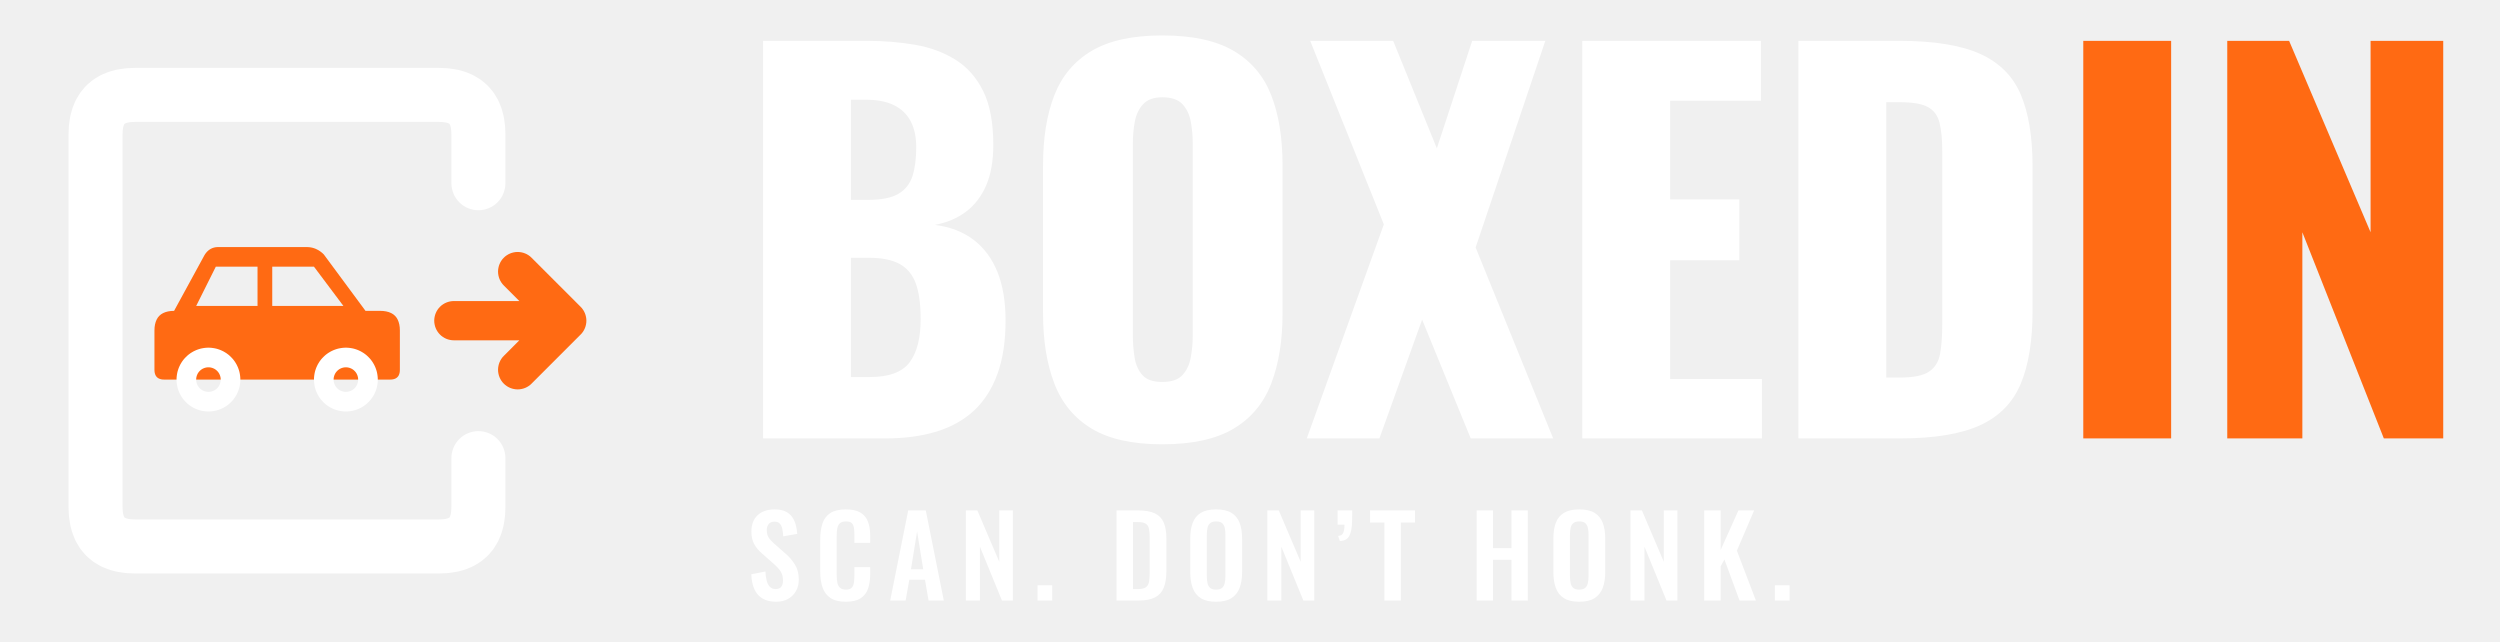
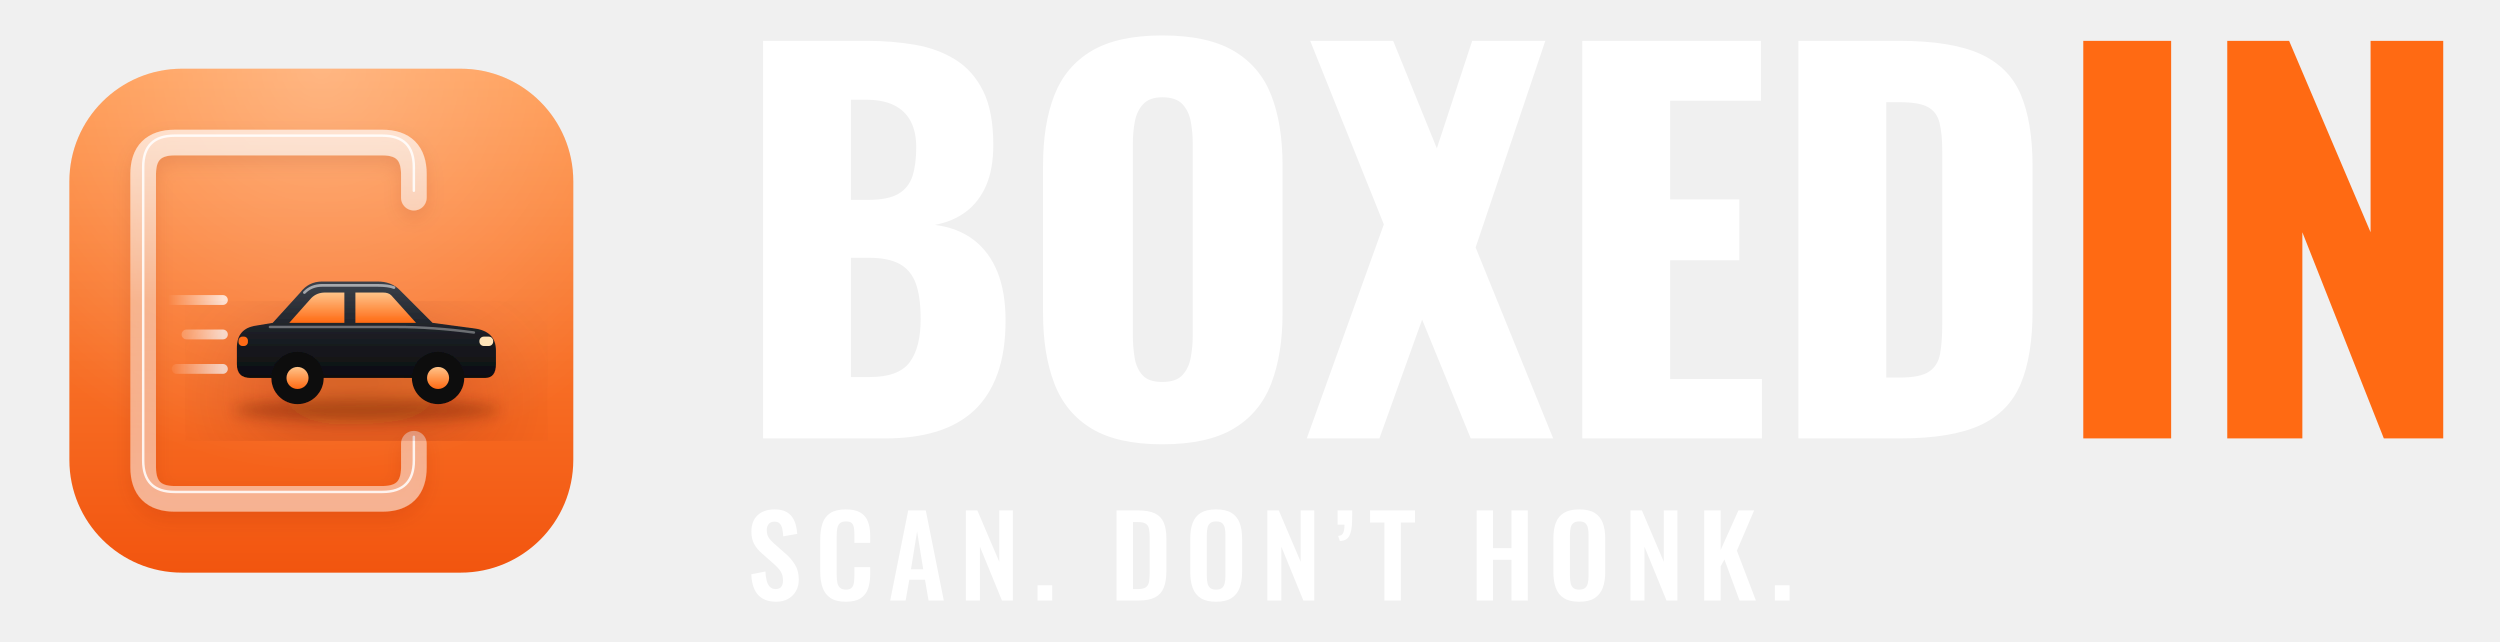
<svg xmlns="http://www.w3.org/2000/svg" viewBox="-8 -8 763.60 196.00" width="764" height="196">
-   <path fill="#FFFFFF" d="M146.25,33.00 L146.24,32.64 L146.16,30.72 L146.08,29.92 L145.83,28.17 L145.65,27.23 L145.23,25.65 L144.88,24.61 L144.30,23.19 L144.04,22.63 L143.74,22.09 L142.99,20.84 L142.62,20.28 L142.21,19.75 L141.30,18.67 L140.83,18.17 L140.33,17.70 L139.25,16.79 L138.72,16.38 L138.16,16.01 L136.91,15.26 L136.37,14.96 L135.81,14.70 L134.39,14.12 L133.35,13.77 L131.77,13.35 L130.83,13.17 L129.08,12.92 L128.28,12.84 L126.36,12.76 L126.00,12.75 L33.00,12.75 L32.64,12.76 L30.72,12.84 L29.92,12.92 L28.17,13.17 L27.23,13.35 L25.65,13.77 L24.61,14.12 L23.19,14.70 L22.63,14.96 L22.09,15.26 L20.84,16.01 L20.28,16.38 L19.75,16.79 L18.67,17.70 L18.17,18.17 L17.70,18.67 L16.79,19.75 L16.38,20.28 L16.01,20.84 L15.26,22.09 L14.96,22.63 L14.70,23.19 L14.12,24.61 L13.77,25.65 L13.35,27.23 L13.17,28.17 L12.92,29.92 L12.84,30.72 L12.76,32.64 L12.75,33.00 L12.75,147.00 L12.76,147.36 L12.84,149.28 L12.92,150.08 L13.17,151.83 L13.35,152.77 L13.77,154.35 L14.12,155.39 L14.70,156.81 L14.96,157.37 L15.26,157.91 L16.01,159.16 L16.38,159.72 L16.79,160.25 L17.70,161.33 L18.17,161.83 L18.67,162.30 L19.75,163.21 L20.28,163.62 L20.84,163.99 L22.09,164.74 L22.63,165.04 L23.19,165.30 L24.61,165.88 L25.65,166.23 L27.23,166.65 L28.17,166.83 L29.92,167.08 L30.72,167.16 L32.64,167.24 L33.00,167.25 L126.00,167.25 L126.36,167.24 L128.28,167.16 L129.08,167.08 L130.83,166.83 L131.77,166.65 L133.35,166.23 L134.39,165.88 L135.81,165.30 L136.37,165.04 L136.91,164.74 L138.16,163.99 L138.72,163.62 L139.25,163.21 L140.33,162.30 L140.83,161.83 L141.30,161.33 L142.21,160.25 L142.62,159.72 L142.99,159.16 L143.74,157.91 L144.04,157.37 L144.30,156.81 L144.88,155.39 L145.23,154.35 L145.65,152.77 L145.83,151.83 L146.08,150.08 L146.16,149.28 L146.24,147.36 L146.25,147.00 L146.25,132.00 L146.21,131.19 L146.09,130.39 L145.89,129.61 L145.62,128.84 L145.28,128.11 L144.86,127.42 L144.38,126.77 L143.83,126.17 L143.23,125.62 L142.58,125.14 L141.89,124.72 L141.16,124.38 L140.39,124.11 L139.61,123.91 L138.81,123.79 L138.00,123.75 L137.19,123.79 L136.39,123.91 L135.61,124.11 L134.84,124.38 L134.11,124.72 L133.42,125.14 L132.77,125.62 L132.17,126.17 L131.62,126.77 L131.14,127.42 L130.72,128.11 L130.38,128.84 L130.11,129.61 L129.91,130.39 L129.79,131.19 L129.75,132.00 L129.75,146.82 L129.69,148.15 L129.57,149.03 L129.41,149.62 L129.27,149.95 L129.19,150.10 L129.15,150.15 L129.10,150.19 L128.95,150.27 L128.62,150.41 L128.03,150.57 L127.15,150.69 L125.82,150.75 L33.18,150.75 L31.85,150.69 L30.97,150.57 L30.38,150.41 L30.05,150.27 L29.90,150.19 L29.85,150.15 L29.81,150.10 L29.73,149.95 L29.59,149.62 L29.43,149.03 L29.31,148.15 L29.25,146.82 L29.25,33.18 L29.31,31.85 L29.43,30.97 L29.59,30.38 L29.73,30.05 L29.81,29.90 L29.85,29.85 L29.90,29.81 L30.05,29.73 L30.38,29.59 L30.97,29.43 L31.85,29.31 L33.18,29.25 L125.82,29.25 L127.15,29.31 L128.03,29.43 L128.62,29.59 L128.95,29.73 L129.10,29.81 L129.15,29.85 L129.19,29.90 L129.27,30.05 L129.41,30.38 L129.57,30.97 L129.69,31.85 L129.75,33.18 L129.75,48.00 L129.79,48.81 L129.91,49.61 L130.11,50.39 L130.38,51.16 L130.72,51.89 L131.14,52.58 L131.62,53.23 L132.17,53.83 L132.77,54.38 L133.42,54.86 L134.11,55.28 L134.84,55.62 L135.61,55.89 L136.39,56.09 L137.19,56.21 L138.00,56.25 L138.81,56.21 L139.61,56.09 L140.39,55.89 L141.16,55.62 L141.89,55.28 L142.58,54.86 L143.23,54.38 L143.83,53.83 L144.38,53.23 L144.86,52.58 L145.28,51.89 L145.62,51.16 L145.89,50.39 L146.09,49.61 L146.21,48.81 L146.25,48.00 L146.25,33.00 Z" />
-   <path fill="#FF6A13" fill-rule="evenodd" d="M111.00,108.00 L111.48,107.98 L111.92,107.92 L112.31,107.81 L112.67,107.67 L112.98,107.48 L113.25,107.25 L113.48,106.98 L113.67,106.67 L113.81,106.31 L113.92,105.92 L113.98,105.48 L114.00,105.00 L114.00,93.00 L113.96,92.04 L113.83,91.17 L113.62,90.38 L113.33,89.67 L112.96,89.04 L112.50,88.50 L111.96,88.04 L111.33,87.67 L110.62,87.38 L109.83,87.17 L108.96,87.04 L108.00,87.00 L103.50,87.00 L90.75,69.75 L90.37,69.39 L89.98,69.06 L89.58,68.77 L89.17,68.50 L88.74,68.27 L88.31,68.06 L87.87,67.89 L87.42,67.75 L86.95,67.64 L86.48,67.56 L85.99,67.52 L85.50,67.50 L58.50,67.50 L58.01,67.52 L57.54,67.58 L57.09,67.69 L56.67,67.83 L56.26,68.02 L55.88,68.25 L55.51,68.52 L55.17,68.83 L54.84,69.19 L54.54,69.58 L54.26,70.02 L54.00,70.50 L45.00,87.00 L44.04,87.04 L43.17,87.17 L42.38,87.38 L41.67,87.67 L41.04,88.04 L40.50,88.50 L40.04,89.04 L39.67,89.67 L39.38,90.38 L39.17,91.17 L39.04,92.04 L39.00,93.00 L39.00,105.00 L39.02,105.48 L39.08,105.92 L39.19,106.31 L39.33,106.67 L39.52,106.98 L39.75,107.25 L40.02,107.48 L40.33,107.67 L40.69,107.81 L41.08,107.92 L41.52,107.98 L42.00,108.00 L111.00,108.00 Z M57.75,73.50 L70.50,73.50 L70.50,85.50 L51.75,85.50 L57.75,73.50 Z M75.00,73.50 L87.75,73.50 L96.75,85.50 L75.00,85.50 L75.00,73.50 Z" />
-   <path fill="#FFFFFF" fill-rule="evenodd" d="M65.20,107.04 L65.14,106.57 L65.06,106.10 L64.96,105.63 L64.83,105.17 L64.68,104.72 L64.51,104.27 L64.31,103.83 L64.10,103.40 L63.86,102.99 L63.61,102.58 L63.33,102.19 L63.04,101.81 L62.72,101.45 L62.39,101.11 L62.05,100.78 L61.69,100.46 L61.31,100.17 L60.92,99.89 L60.51,99.64 L60.10,99.40 L59.67,99.19 L59.23,98.99 L58.78,98.82 L58.33,98.67 L57.87,98.54 L57.40,98.44 L56.93,98.36 L56.46,98.30 L55.98,98.26 L55.50,98.25 L55.02,98.26 L54.54,98.30 L54.07,98.36 L53.60,98.44 L53.13,98.54 L52.67,98.67 L52.22,98.82 L51.77,98.99 L51.33,99.19 L50.90,99.40 L50.49,99.64 L50.08,99.89 L49.69,100.17 L49.31,100.46 L48.95,100.78 L48.61,101.11 L48.28,101.45 L47.96,101.81 L47.67,102.19 L47.39,102.58 L47.14,102.99 L46.90,103.40 L46.69,103.83 L46.49,104.27 L46.32,104.72 L46.17,105.17 L46.04,105.63 L45.94,106.10 L45.86,106.57 L45.80,107.04 L45.76,107.52 L45.75,108.00 L45.76,108.48 L45.80,108.96 L45.86,109.43 L45.94,109.90 L46.04,110.37 L46.17,110.83 L46.32,111.28 L46.49,111.73 L46.69,112.17 L46.90,112.60 L47.14,113.01 L47.39,113.42 L47.67,113.81 L47.96,114.19 L48.28,114.55 L48.61,114.89 L48.95,115.22 L49.31,115.54 L49.69,115.83 L50.08,116.11 L50.49,116.36 L50.90,116.60 L51.33,116.81 L51.77,117.01 L52.22,117.18 L52.67,117.33 L53.13,117.46 L53.60,117.56 L54.07,117.64 L54.54,117.70 L55.02,117.74 L55.50,117.75 L55.98,117.74 L56.46,117.70 L56.93,117.64 L57.40,117.56 L57.87,117.46 L58.33,117.33 L58.78,117.18 L59.23,117.01 L59.67,116.81 L60.10,116.60 L60.51,116.36 L60.92,116.11 L61.31,115.83 L61.69,115.54 L62.05,115.22 L62.39,114.89 L62.72,114.55 L63.04,114.19 L63.33,113.81 L63.61,113.42 L63.86,113.01 L64.10,112.60 L64.31,112.17 L64.51,111.73 L64.68,111.28 L64.83,110.83 L64.96,110.37 L65.06,109.90 L65.14,109.43 L65.20,108.96 L65.24,108.48 L65.25,108.00 L65.24,107.52 L65.20,107.04 Z M59.25,108.00 L59.24,108.25 L59.22,108.49 L59.18,108.73 L59.12,108.97 L59.05,109.21 L58.96,109.44 L58.86,109.66 L58.75,109.88 L58.62,110.08 L58.48,110.28 L58.32,110.47 L58.15,110.65 L57.97,110.82 L57.78,110.98 L57.58,111.12 L57.38,111.25 L57.16,111.36 L56.94,111.46 L56.71,111.55 L56.47,111.62 L56.23,111.68 L55.99,111.72 L55.75,111.74 L55.50,111.75 L55.25,111.74 L55.01,111.72 L54.77,111.68 L54.53,111.62 L54.29,111.55 L54.06,111.46 L53.84,111.36 L53.62,111.25 L53.42,111.12 L53.22,110.98 L53.03,110.82 L52.85,110.65 L52.68,110.47 L52.52,110.28 L52.38,110.08 L52.25,109.88 L52.14,109.66 L52.04,109.44 L51.95,109.21 L51.88,108.97 L51.82,108.73 L51.78,108.49 L51.76,108.25 L51.75,108.00 L51.76,107.75 L51.78,107.51 L51.82,107.27 L51.88,107.03 L51.95,106.79 L52.04,106.56 L52.14,106.34 L52.25,106.12 L52.38,105.92 L52.52,105.72 L52.68,105.53 L52.85,105.35 L53.03,105.18 L53.22,105.02 L53.42,104.88 L53.62,104.75 L53.84,104.64 L54.06,104.54 L54.29,104.45 L54.53,104.38 L54.77,104.32 L55.01,104.28 L55.25,104.26 L55.50,104.25 L55.75,104.26 L55.99,104.28 L56.23,104.32 L56.47,104.38 L56.71,104.45 L56.94,104.54 L57.16,104.64 L57.38,104.75 L57.58,104.88 L57.78,105.02 L57.97,105.18 L58.15,105.35 L58.32,105.53 L58.48,105.72 L58.62,105.92 L58.75,106.12 L58.86,106.34 L58.96,106.56 L59.05,106.79 L59.12,107.03 L59.18,107.27 L59.22,107.51 L59.24,107.75 L59.25,108.00 Z M107.20,107.04 L107.14,106.57 L107.06,106.10 L106.96,105.63 L106.83,105.17 L106.68,104.72 L106.51,104.27 L106.31,103.83 L106.10,103.40 L105.86,102.99 L105.61,102.58 L105.33,102.19 L105.04,101.81 L104.72,101.45 L104.39,101.11 L104.05,100.78 L103.69,100.46 L103.31,100.17 L102.92,99.89 L102.51,99.64 L102.10,99.40 L101.67,99.19 L101.23,98.99 L100.78,98.82 L100.33,98.67 L99.87,98.54 L99.40,98.44 L98.93,98.36 L98.46,98.30 L97.98,98.26 L97.50,98.25 L97.02,98.26 L96.54,98.30 L96.07,98.36 L95.60,98.44 L95.13,98.54 L94.67,98.67 L94.22,98.82 L93.77,98.99 L93.33,99.19 L92.90,99.40 L92.49,99.64 L92.08,99.89 L91.69,100.17 L91.31,100.46 L90.95,100.78 L90.61,101.11 L90.28,101.45 L89.96,101.81 L89.67,102.19 L89.39,102.58 L89.14,102.99 L88.90,103.40 L88.69,103.83 L88.49,104.27 L88.32,104.72 L88.17,105.17 L88.04,105.63 L87.94,106.10 L87.86,106.57 L87.80,107.04 L87.76,107.52 L87.75,108.00 L87.76,108.48 L87.80,108.96 L87.86,109.43 L87.94,109.90 L88.04,110.37 L88.17,110.83 L88.32,111.28 L88.49,111.73 L88.69,112.17 L88.90,112.60 L89.14,113.01 L89.39,113.42 L89.67,113.81 L89.96,114.19 L90.28,114.55 L90.61,114.89 L90.95,115.22 L91.31,115.54 L91.69,115.83 L92.08,116.11 L92.49,116.36 L92.90,116.60 L93.33,116.81 L93.77,117.01 L94.22,117.18 L94.67,117.33 L95.13,117.46 L95.60,117.56 L96.07,117.64 L96.54,117.70 L97.02,117.74 L97.50,117.75 L97.98,117.74 L98.46,117.70 L98.93,117.64 L99.40,117.56 L99.87,117.46 L100.33,117.33 L100.78,117.18 L101.23,117.01 L101.67,116.81 L102.10,116.60 L102.51,116.36 L102.92,116.11 L103.31,115.83 L103.69,115.54 L104.05,115.22 L104.39,114.89 L104.72,114.55 L105.04,114.19 L105.33,113.81 L105.61,113.42 L105.86,113.01 L106.10,112.60 L106.31,112.17 L106.51,111.73 L106.68,111.28 L106.83,110.83 L106.96,110.37 L107.06,109.90 L107.14,109.43 L107.20,108.96 L107.24,108.48 L107.25,108.00 L107.24,107.52 L107.20,107.04 Z M101.25,108.00 L101.24,108.25 L101.22,108.49 L101.18,108.73 L101.12,108.97 L101.05,109.21 L100.96,109.44 L100.86,109.66 L100.75,109.88 L100.62,110.08 L100.48,110.28 L100.32,110.47 L100.15,110.65 L99.97,110.82 L99.78,110.98 L99.58,111.12 L99.38,111.25 L99.16,111.36 L98.94,111.46 L98.71,111.55 L98.47,111.62 L98.23,111.68 L97.99,111.72 L97.75,111.74 L97.50,111.75 L97.25,111.74 L97.01,111.72 L96.77,111.68 L96.53,111.62 L96.29,111.55 L96.06,111.46 L95.84,111.36 L95.62,111.25 L95.42,111.12 L95.22,110.98 L95.03,110.82 L94.85,110.65 L94.68,110.47 L94.52,110.28 L94.38,110.08 L94.25,109.88 L94.14,109.66 L94.04,109.44 L93.95,109.21 L93.88,108.97 L93.82,108.73 L93.78,108.49 L93.76,108.25 L93.75,108.00 L93.76,107.75 L93.78,107.51 L93.82,107.27 L93.88,107.03 L93.95,106.79 L94.04,106.56 L94.14,106.34 L94.25,106.12 L94.38,105.92 L94.52,105.72 L94.68,105.53 L94.85,105.35 L95.03,105.18 L95.22,105.02 L95.42,104.88 L95.62,104.75 L95.84,104.64 L96.06,104.54 L96.29,104.45 L96.53,104.38 L96.77,104.32 L97.01,104.28 L97.25,104.26 L97.50,104.25 L97.75,104.26 L97.99,104.28 L98.23,104.32 L98.47,104.38 L98.71,104.45 L98.94,104.54 L99.16,104.64 L99.38,104.75 L99.58,104.88 L99.78,105.02 L99.97,105.18 L100.15,105.35 L100.32,105.53 L100.48,105.72 L100.62,105.92 L100.75,106.12 L100.86,106.34 L100.96,106.56 L101.05,106.79 L101.12,107.03 L101.18,107.27 L101.22,107.51 L101.24,107.75 L101.25,108.00 Z" />
-   <path fill="#FF6A13" d="M170.29,92.83 L170.54,92.30 L170.74,91.74 L170.88,91.17 L170.97,90.59 L171.00,90.00 L170.97,89.41 L170.88,88.83 L170.74,88.26 L170.54,87.70 L170.29,87.17 L170.06,86.78 L169.99,86.67 L169.64,86.19 L169.24,85.76 L154.24,70.76 L153.81,70.36 L153.33,70.01 L152.83,69.71 L152.30,69.46 L151.74,69.26 L151.17,69.12 L150.59,69.03 L150.00,69.00 L149.41,69.03 L148.83,69.12 L148.26,69.26 L147.70,69.46 L147.17,69.71 L146.67,70.01 L146.19,70.36 L145.76,70.76 L145.36,71.19 L145.01,71.67 L144.71,72.17 L144.46,72.70 L144.26,73.26 L144.12,73.83 L144.03,74.41 L144.00,75.00 L144.03,75.59 L144.12,76.17 L144.26,76.74 L144.46,77.30 L144.71,77.83 L145.01,78.33 L145.36,78.81 L145.76,79.24 L150.51,84.00 L130.50,84.00 L129.91,84.03 L129.33,84.12 L128.76,84.26 L128.20,84.46 L127.67,84.71 L127.17,85.01 L126.69,85.36 L126.26,85.76 L125.86,86.19 L125.51,86.67 L125.21,87.17 L124.96,87.70 L124.76,88.26 L124.62,88.83 L124.53,89.41 L124.50,90.00 L124.53,90.59 L124.62,91.17 L124.76,91.74 L124.96,92.30 L125.21,92.83 L125.51,93.33 L125.86,93.81 L126.26,94.24 L126.69,94.64 L127.17,94.99 L127.67,95.29 L128.20,95.54 L128.76,95.74 L129.33,95.88 L129.91,95.97 L130.50,96.00 L150.51,96.00 L145.76,100.76 L145.36,101.19 L145.01,101.67 L144.71,102.17 L144.46,102.70 L144.26,103.26 L144.12,103.83 L144.03,104.41 L144.00,105.00 L144.03,105.59 L144.12,106.17 L144.26,106.74 L144.46,107.30 L144.71,107.83 L145.01,108.33 L145.36,108.81 L145.76,109.24 L146.19,109.64 L146.67,109.99 L147.17,110.29 L147.70,110.54 L148.26,110.74 L148.83,110.88 L149.41,110.97 L150.00,111.00 L150.59,110.97 L151.17,110.88 L151.74,110.74 L152.30,110.54 L152.83,110.29 L153.33,109.99 L153.81,109.64 L154.24,109.24 L169.24,94.24 L169.64,93.81 L169.99,93.33 L170.06,93.22 L170.29,92.83 Z" />
+   <svg x="13" y="13" width="154" height="154" viewBox="0 0 1024 1024">
+     <defs>
+       <clipPath id="bxdclip">
+         <rect width="1024" height="1024" rx="229" />
+       </clipPath>
+       <linearGradient id="bxdbg" x1="0" y1="0" x2="0" y2="1">
+         <stop offset="0" stop-color="#FF9447" />
+         <stop offset="1" stop-color="#F2550F" />
+       </linearGradient>
+       <radialGradient id="bxdhi" cx="0.5" cy="0" r="0.8">
+         <stop offset="0" stop-color="#FFFFFF" stop-opacity="0.32" />
+         <stop offset="1" stop-color="#FFFFFF" stop-opacity="0" />
+       </radialGradient>
+       <linearGradient id="bxdrim" x1="0" y1="0" x2="0" y2="1">
+         <stop offset="0" stop-color="#FFFFFF" stop-opacity="0.95" />
+         <stop offset="0.45" stop-color="#FFFFFF" stop-opacity="0.25" />
+         <stop offset="1" stop-color="#FFFFFF" stop-opacity="0.55" />
+       </linearGradient>
+       <linearGradient id="bxdbody" x1="0" y1="0" x2="0" y2="1">
+         <stop offset="0" stop-color="#3B414B" />
+         <stop offset="0.55" stop-color="#1B1E24" />
+         <stop offset="1" stop-color="#0C0D10" />
+       </linearGradient>
+       <linearGradient id="bxdwin" x1="0" y1="0" x2="0" y2="1">
+         <stop offset="0" stop-color="#FFC48A" />
+         <stop offset="1" stop-color="#FF6A13" />
+       </linearGradient>
+       <linearGradient id="bxdstreak" x1="200" y1="0" x2="312" y2="0" gradientUnits="userSpaceOnUse">
+         <stop offset="0" stop-color="#FFFFFF" stop-opacity="0" />
+         <stop offset="1" stop-color="#FFFFFF" stop-opacity="0.75" />
+       </linearGradient>
+       <filter id="bxdlift" x="-20%" y="-20%" width="140%" height="150%">
+         <feDropShadow dx="0" dy="16" stdDeviation="18" flood-color="#6A1C02" flood-opacity="0.35" />
+       </filter>
+       <filter id="bxdsoft" x="-20%" y="-60%" width="140%" height="220%">
+         <feGaussianBlur stdDeviation="14" />
+       </filter>
+     </defs>
+     <g clip-path="url(#bxdclip)">
+       <rect width="1024" height="1024" fill="url(#bxdbg)" />
+       <rect width="1024" height="1024" fill="url(#bxdhi)" />
+       <path d="M700 262 V214 Q700 150 636 150 H214 Q150 150 150 214 V810 Q150 874 214 874 H636 Q700 874 700 810 V762" fill="none" stroke="#FFFFFF" stroke-opacity="0.30" stroke-width="52" stroke-linecap="round" filter="url(#bxdlift)" />
+       <path d="M700 262 V214 Q700 150 636 150 H214 Q150 150 150 214 V810 Q150 874 214 874 H636 Q700 874 700 810 V762" fill="none" stroke="url(#bxdrim)" stroke-width="52" stroke-linecap="round" opacity="0.55" />
+       <path d="M700 262 V214 Q700 150 636 150 H214 Q150 150 150 214 V810 Q150 874 214 874 H636 Q700 874 700 810 V762" fill="none" stroke="#FFFFFF" stroke-opacity="0.85" stroke-width="5" stroke-linecap="round" transform="translate(0 -14)" />
+       <path d="M205 470 H312 M238 540 H312 M218 610 H312" fill="none" stroke="url(#bxdstreak)" stroke-width="20" stroke-linecap="round" />
+       <ellipse cx="604" cy="694" rx="270" ry="22" fill="#6A1C02" opacity="0.40" filter="url(#bxdsoft)" />
+       <g transform="translate(318 270) scale(5.6)" filter="url(#bxdlift)">
+         <path d="M94 64 Q98 64 98 59 V54 Q98 47 90 46 L75 44 L63 32 Q60 29 55 29 H35 Q30 29 27 33 L17 44 L11 45 Q4 46 4 53 V59 Q4 64 9 64 Z" fill="url(#bxdbody)" />
+         <path d="M60 34 Q59 33 57 33 H47 V44 H69 Z" fill="url(#bxdwin)" />
+         <path d="M43 33 H36 Q33 33 31 35 L23 44 H43 Z" fill="url(#bxdwin)" />
+         <path d="M90 47.5 Q75 45.5 62 45.5 H16" fill="none" stroke="#FFFFFF" stroke-width="0.9" stroke-linecap="round" opacity="0.35" />
+         <path d="M61 31.2 Q59 30.4 55 30.4 H35 Q31 30.4 28.5 33" fill="none" stroke="#FFFFFF" stroke-width="1" stroke-linecap="round" opacity="0.55" />
+         <rect x="92" y="49" width="5" height="3.4" rx="1.6" fill="#FFE3B8" />
+         <rect x="4.6" y="49" width="3.4" height="3.4" rx="1.4" fill="#FF6A13" />
+         <circle cx="26" cy="64" r="9.5" fill="#0C0D10" />
+         <circle cx="77" cy="64" r="9.5" fill="#0C0D10" />
+         <circle cx="26" cy="64" r="4" fill="url(#bxdwin)" />
+         <circle cx="77" cy="64" r="4" fill="url(#bxdwin)" />
+       </g>
+     </g>
+   </svg>
  <path fill="#FFFFFF" d="M225.0 125.98V4.48H256.65Q264.45 4.48 271.425 5.68Q278.4 6.88 283.8 10.255Q289.2 13.63 292.275 19.855Q295.35 26.08 295.35 36.28Q295.35 43.63 293.175 48.655Q291.0 53.68 287.025 56.68Q283.05 59.68 277.5 60.73Q284.55 61.63 289.35 65.305Q294.15 68.98 296.625 75.13Q299.1 81.28 299.1 89.98Q299.1 99.43 296.625 106.255Q294.15 113.08 289.5 117.43Q284.85 121.78 278.025 123.88Q271.2 125.98 262.35 125.98ZM251.85 107.23H257.55Q266.4 107.23 269.775 102.73Q273.15 98.23 273.15 89.53Q273.15 82.63 271.65 78.58Q270.15 74.53 266.7 72.655Q263.25 70.78 257.4 70.78H251.85ZM251.85 53.08H257.1Q263.25 53.08 266.4 51.205Q269.55 49.33 270.675 45.73Q271.8 42.13 271.8 37.03Q271.8 32.23 270.075 29.005Q268.35 25.78 264.975 24.13Q261.6 22.48 256.5 22.48H251.85Z M347.0 127.78Q333.35 127.78 325.4 122.98Q317.45 118.18 314.0 109.18Q310.55 100.18 310.55 87.73V42.58Q310.55 29.98 314.0 21.13Q317.45 12.28 325.4 7.555Q333.35 2.83 347.0 2.83Q360.8 2.83 368.825 7.555Q376.85 12.28 380.3 21.13Q383.75 29.98 383.75 42.58V87.73Q383.75 100.18 380.3 109.18Q376.85 118.18 368.825 122.98Q360.8 127.78 347.0 127.78ZM347.0 108.73Q351.2 108.73 353.15 106.63Q355.1 104.53 355.7 101.23Q356.3 97.93 356.3 94.48V35.98Q356.3 32.38 355.7 29.155Q355.1 25.93 353.15 23.83Q351.2 21.73 347.0 21.73Q343.1 21.73 341.15 23.83Q339.2 25.93 338.6 29.155Q338.0 32.38 338.0 35.98V94.48Q338.0 97.93 338.525 101.23Q339.05 104.53 340.925 106.63Q342.8 108.73 347.0 108.73Z M391.15 125.98 414.7 60.58 392.2 4.48H417.55L430.9 37.33L441.7 4.48H464.05L442.75 67.63L466.45 125.98H441.25L426.4 89.68L413.35 125.98Z M475.35 125.98V4.48H529.95V22.78H502.2V52.93H523.35V71.53H502.2V107.83H530.25V125.98Z M541.4 125.98V4.48H572.15Q588.05 4.48 596.9 8.455Q605.75 12.43 609.35 20.905Q612.95 29.38 612.95 42.88V86.98Q612.95 100.63 609.35 109.255Q605.75 117.88 596.975 121.93Q588.2 125.98 572.45 125.98ZM568.25 107.38H572.45Q578.6 107.38 581.3 105.58Q584.0 103.78 584.675 100.18Q585.35 96.58 585.35 91.18V38.23Q585.35 32.83 584.525 29.53Q583.7 26.23 581.0 24.73Q578.3 23.23 572.3 23.23H568.25Z" />
  <path fill="#FF6A13" d="M628.45 125.98V4.48H655.3V125.98Z M672.45 125.98V4.48H691.35L716.25 62.98V4.48H738.45V125.98H720.3L695.4 62.98V125.98Z" />
  <path fill="#FFFFFF" d="M229.01 175.894Q226.528 175.894 224.862 174.925Q223.196 173.956 222.346 172.086Q221.496 170.216 221.394 167.496L225.712 166.646Q225.78 168.244 226.103 169.468Q226.426 170.692 227.089 171.355Q227.752 172.018 228.84 172.018Q230.064 172.018 230.574 171.287Q231.084 170.556 231.084 169.434Q231.084 167.632 230.268 166.476Q229.452 165.32 228.092 164.164L224.624 161.104Q223.162 159.846 222.295 158.299Q221.428 156.752 221.428 154.474Q221.428 151.21 223.332 149.442Q225.236 147.674 228.534 147.674Q230.472 147.674 231.764 148.269Q233.056 148.864 233.821 149.918Q234.586 150.972 234.96 152.315Q235.334 153.658 235.436 155.154L231.152 155.902Q231.084 154.61 230.863 153.59Q230.642 152.57 230.081 151.992Q229.52 151.414 228.432 151.414Q227.31 151.414 226.715 152.145Q226.12 152.876 226.12 153.964Q226.12 155.358 226.698 156.259Q227.276 157.16 228.364 158.112L231.798 161.138Q233.498 162.566 234.705 164.487Q235.912 166.408 235.912 169.128Q235.912 171.1 235.045 172.63Q234.178 174.16 232.631 175.027Q231.084 175.894 229.01 175.894Z M250.282 175.894Q247.256 175.894 245.539 174.704Q243.822 173.514 243.142 171.457Q242.462 169.4 242.462 166.714V156.888Q242.462 154.066 243.142 151.992Q243.822 149.918 245.539 148.796Q247.256 147.674 250.282 147.674Q253.138 147.674 254.753 148.643Q256.368 149.612 257.048 151.414Q257.728 153.216 257.728 155.596V157.908H252.9V155.528Q252.9 154.372 252.781 153.42Q252.662 152.468 252.135 151.907Q251.608 151.346 250.316 151.346Q249.024 151.346 248.429 151.941Q247.834 152.536 247.664 153.539Q247.494 154.542 247.494 155.8V167.768Q247.494 169.264 247.732 170.233Q247.97 171.202 248.599 171.695Q249.228 172.188 250.316 172.188Q251.574 172.188 252.101 171.593Q252.628 170.998 252.764 170.012Q252.9 169.026 252.9 167.802V165.32H257.728V167.53Q257.728 169.978 257.082 171.865Q256.436 173.752 254.821 174.823Q253.206 175.894 250.282 175.894Z M263.836 175.52 269.344 147.98H274.716L280.224 175.52H275.566L274.478 169.162H269.684L268.562 175.52ZM270.194 165.966H273.934L272.064 154.406Z M286.978 175.52V147.98H290.48L297.178 163.688V147.98H301.326V175.52H297.994L291.262 159.064V175.52Z M308.862 175.52V170.862H313.35V175.52Z  M333.012 175.52V147.98H339.506Q342.872 147.98 344.759 148.898Q346.646 149.816 347.445 151.72Q348.244 153.624 348.244 156.548V166.612Q348.244 169.604 347.445 171.593Q346.646 173.582 344.793 174.551Q342.94 175.52 339.71 175.52ZM338.044 172.018H339.574Q341.308 172.018 342.056 171.406Q342.804 170.794 342.974 169.621Q343.144 168.448 343.144 166.748V156.208Q343.144 154.542 342.906 153.522Q342.668 152.502 341.92 152.026Q341.172 151.55 339.506 151.55H338.044Z M363.43 175.894Q360.506 175.894 358.772 174.806Q357.038 173.718 356.29 171.678Q355.542 169.638 355.542 166.85V156.548Q355.542 153.76 356.29 151.771Q357.038 149.782 358.772 148.728Q360.506 147.674 363.43 147.674Q366.422 147.674 368.139 148.728Q369.856 149.782 370.621 151.771Q371.386 153.76 371.386 156.548V166.884Q371.386 169.638 370.621 171.661Q369.856 173.684 368.139 174.789Q366.422 175.894 363.43 175.894ZM363.43 172.188Q364.688 172.188 365.283 171.644Q365.878 171.1 366.082 170.148Q366.286 169.196 366.286 168.074V155.392Q366.286 154.236 366.082 153.318Q365.878 152.4 365.283 151.873Q364.688 151.346 363.43 151.346Q362.24 151.346 361.628 151.873Q361.016 152.4 360.812 153.318Q360.608 154.236 360.608 155.392V168.074Q360.608 169.196 360.795 170.148Q360.982 171.1 361.594 171.644Q362.206 172.188 363.43 172.188Z M379.092 175.52V147.98H382.594L389.292 163.688V147.98H393.44V175.52H390.108L383.376 159.064V175.52Z M401.248 157.33 400.738 155.766Q401.894 155.732 402.285 154.848Q402.676 153.964 402.676 152.332H400.568V147.98H405.022V149.782Q405.022 150.7 404.988 151.516Q404.92 154.304 404.138 155.783Q403.356 157.262 401.248 157.33Z M414.87 175.52V151.686H410.484V147.98H424.22V151.686H419.902V175.52Z  M443.066 175.52V147.98H448.064V159.506H453.708V147.98H458.706V175.52H453.708V163.076H448.064V175.52Z M474.402 175.894Q471.478 175.894 469.744 174.806Q468.01 173.718 467.262 171.678Q466.514 169.638 466.514 166.85V156.548Q466.514 153.76 467.262 151.771Q468.01 149.782 469.744 148.728Q471.478 147.674 474.402 147.674Q477.394 147.674 479.111 148.728Q480.828 149.782 481.593 151.771Q482.358 153.76 482.358 156.548V166.884Q482.358 169.638 481.593 171.661Q480.828 173.684 479.111 174.789Q477.394 175.894 474.402 175.894ZM474.402 172.188Q475.66 172.188 476.255 171.644Q476.85 171.1 477.054 170.148Q477.258 169.196 477.258 168.074V155.392Q477.258 154.236 477.054 153.318Q476.85 152.4 476.255 151.873Q475.66 151.346 474.402 151.346Q473.212 151.346 472.6 151.873Q471.988 152.4 471.784 153.318Q471.58 154.236 471.58 155.392V168.074Q471.58 169.196 471.767 170.148Q471.954 171.1 472.566 171.644Q473.178 172.188 474.402 172.188Z M490.064 175.52V147.98H493.566L500.264 163.688V147.98H504.412V175.52H501.08L494.348 159.064V175.52Z M512.594 175.52V147.98H517.626V160.084L523.066 147.98H527.86L522.59 160.288L528.404 175.52H523.406L518.782 162.974L517.626 165.082V175.52Z M534.206 175.52V170.862H538.694V175.52Z" />
</svg>
